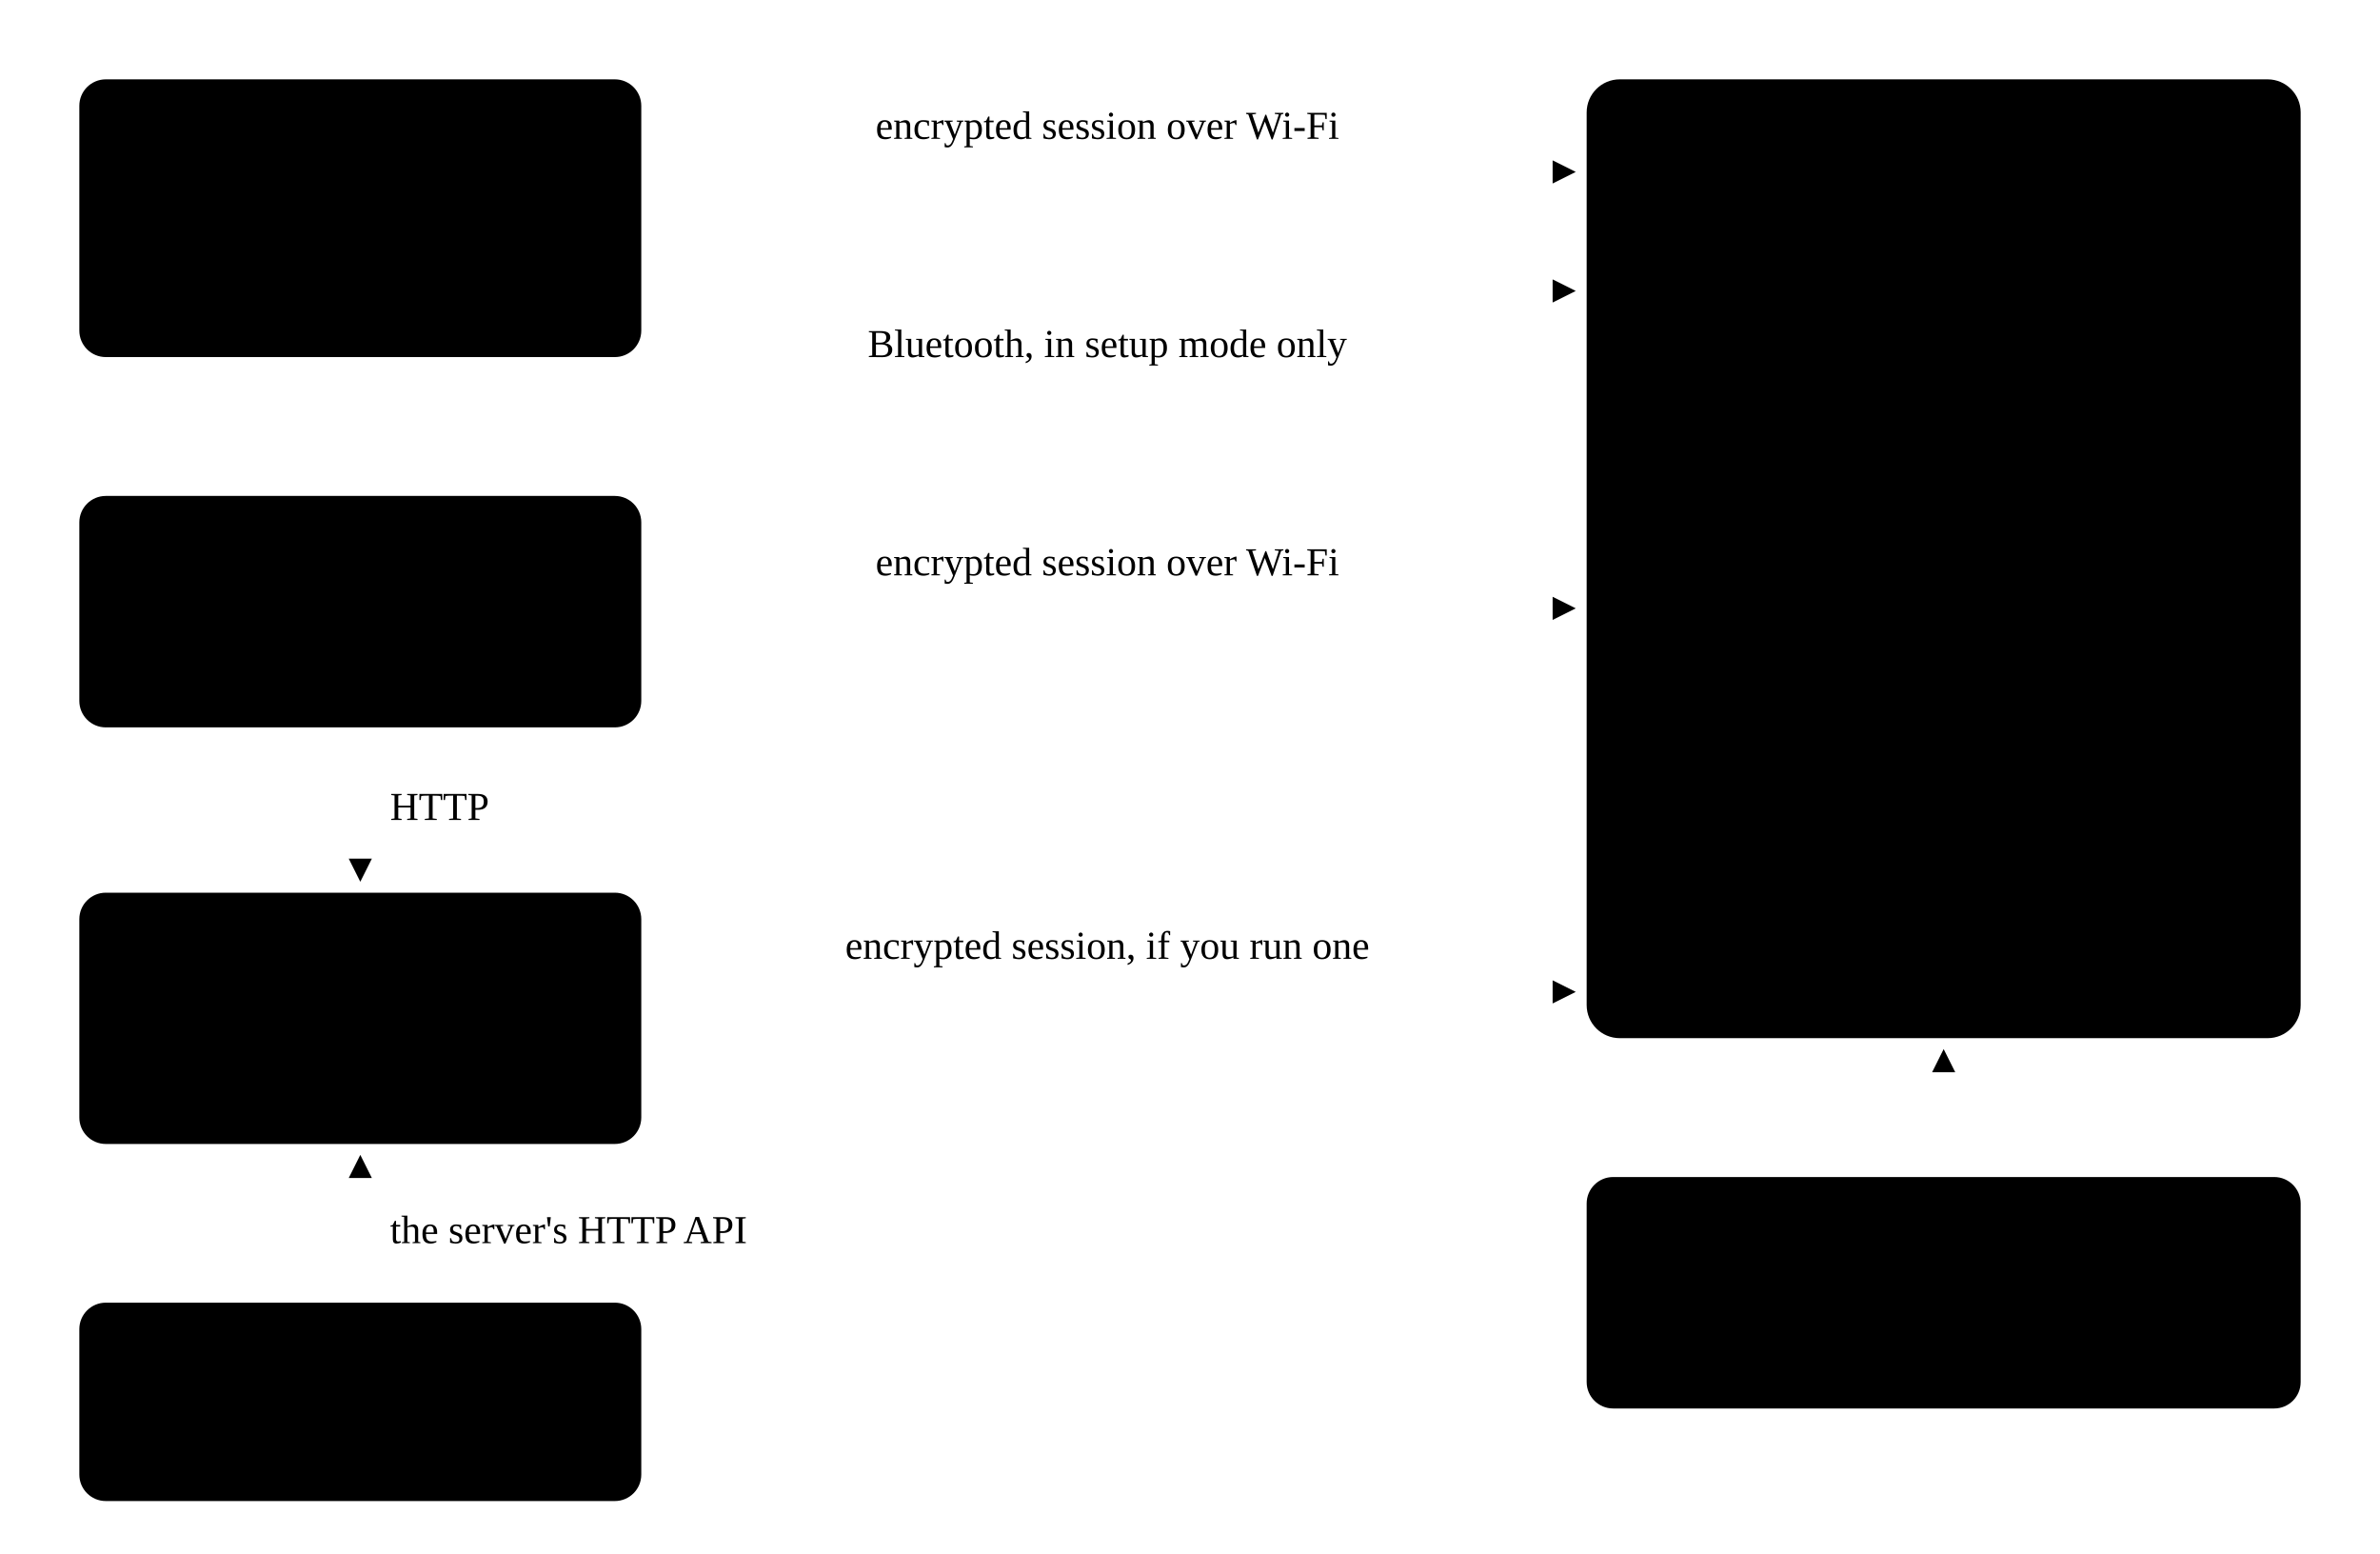
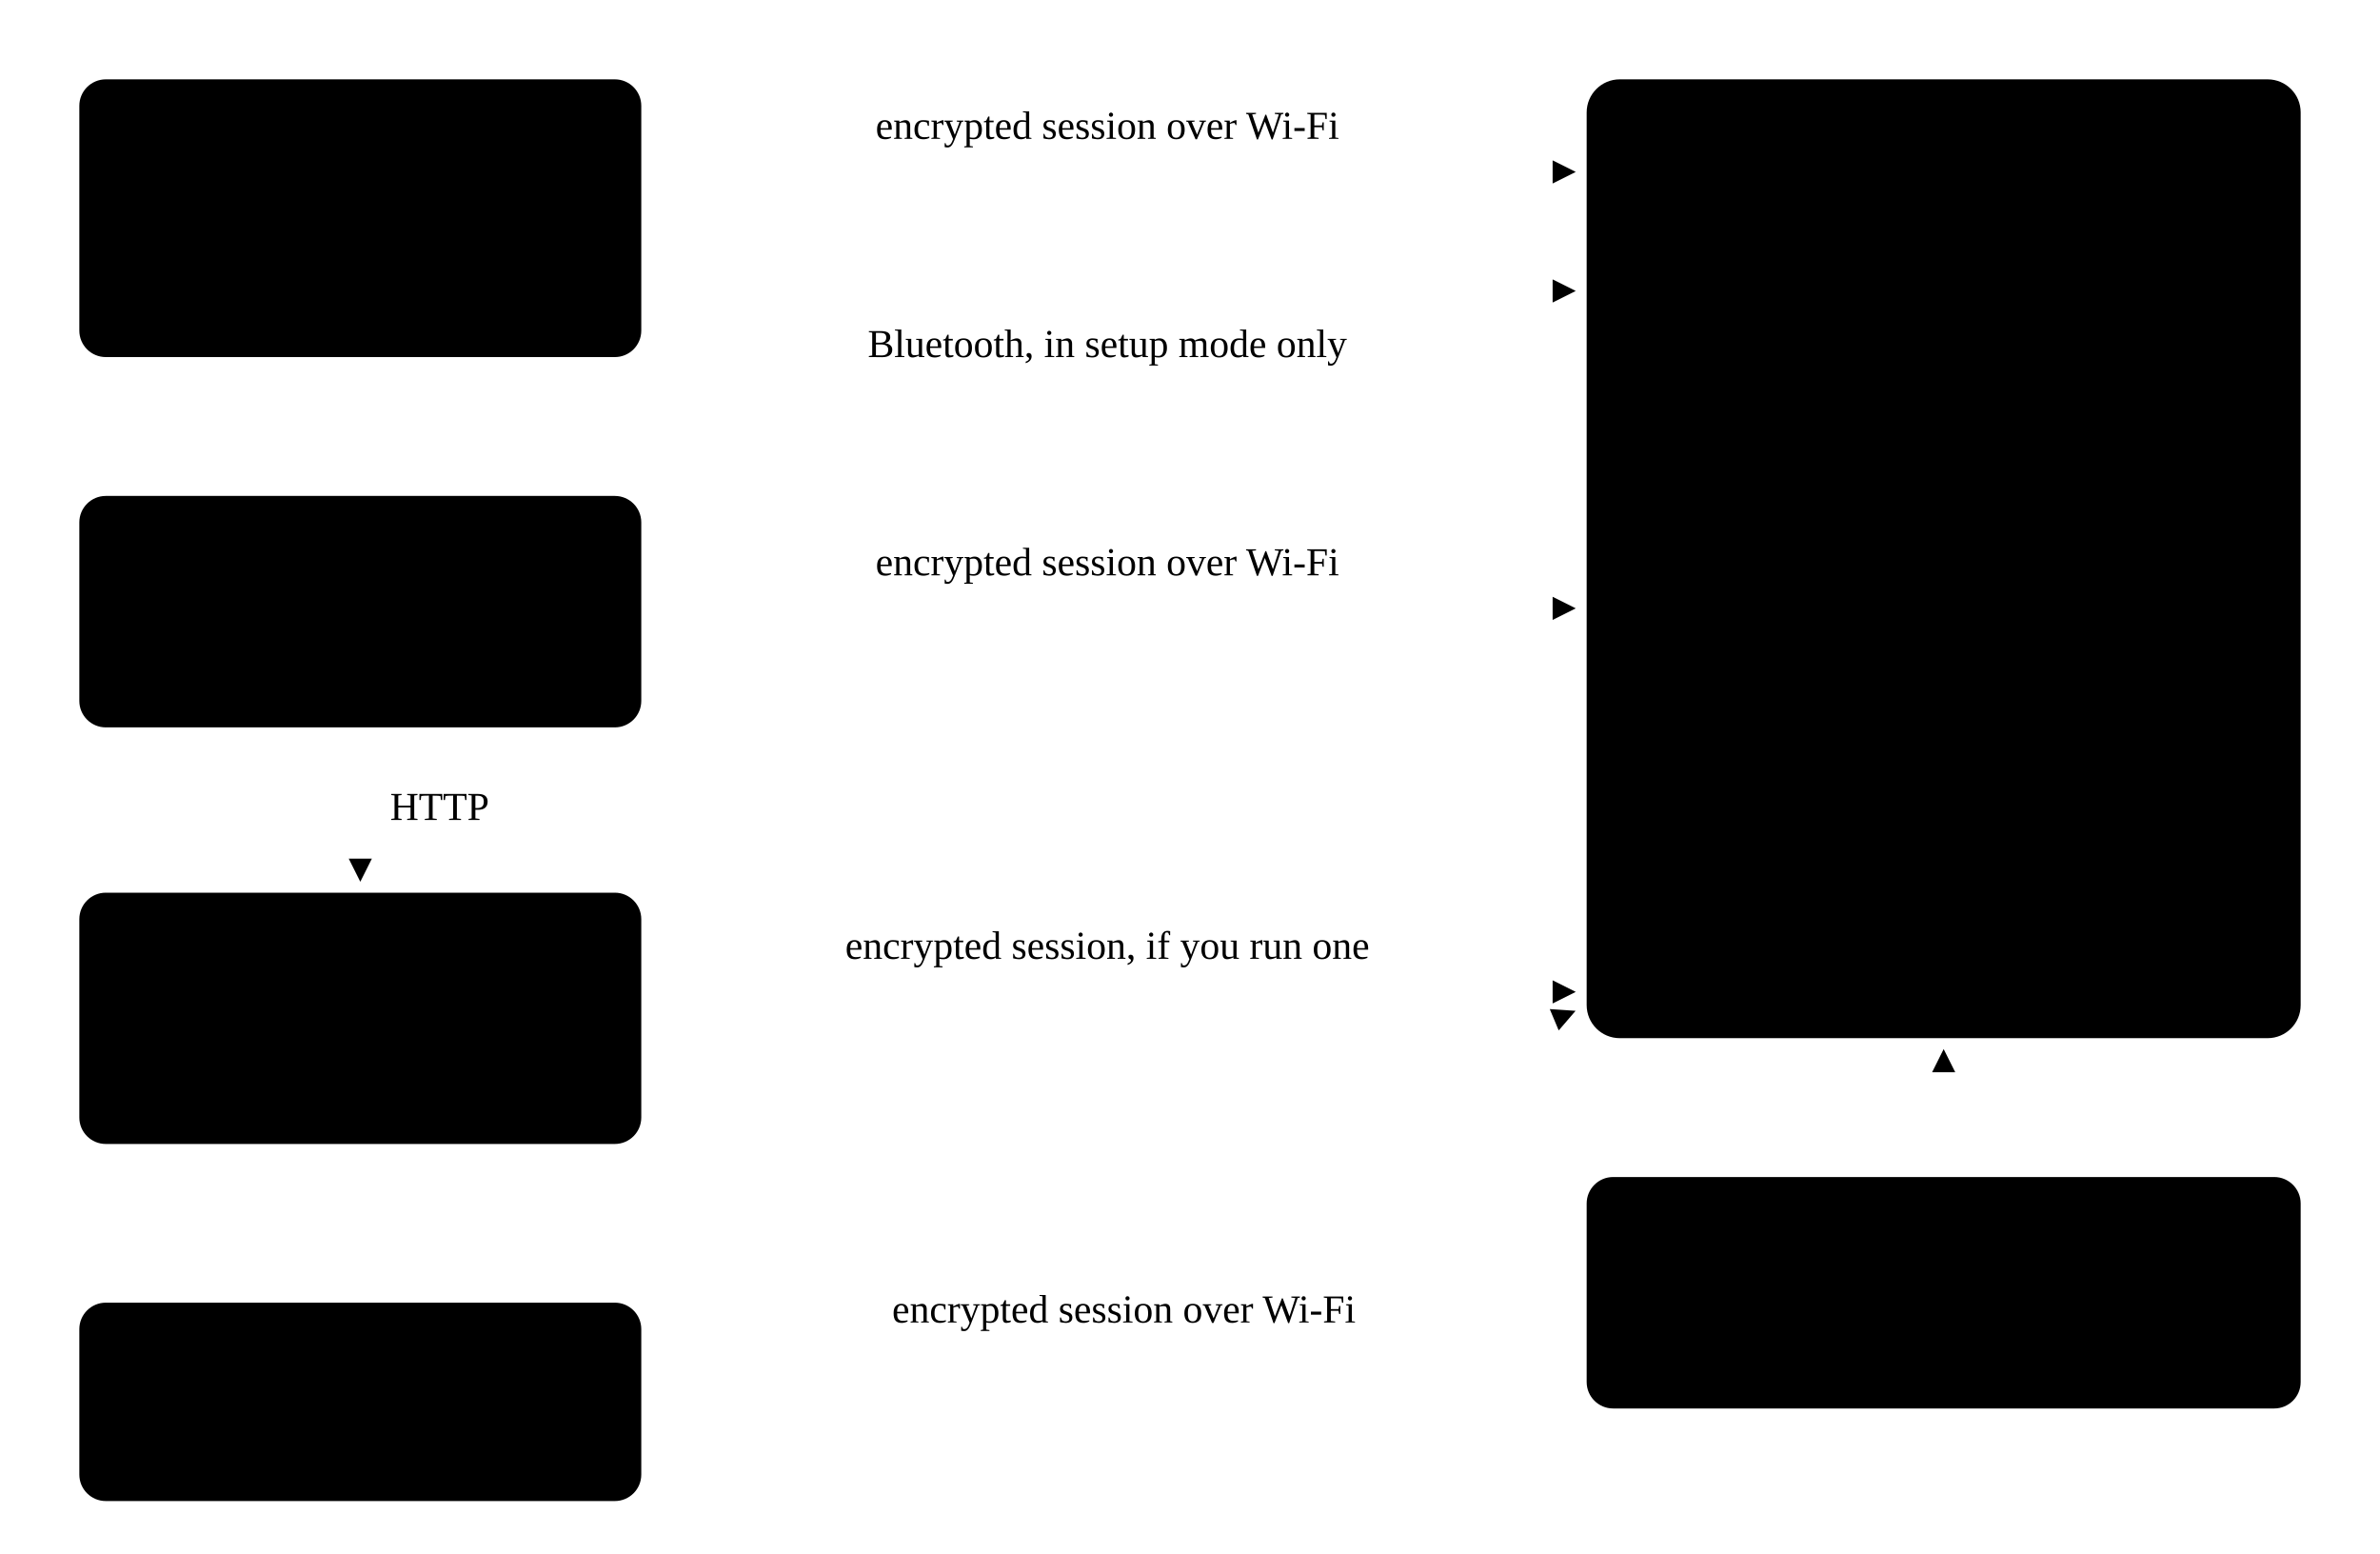
<svg xmlns="http://www.w3.org/2000/svg" viewBox="0 0 720 470" role="img" aria-labelledby="system-parts-title system-parts-desc">
  <defs>
    <marker id="system-parts-arrow" viewBox="0 0 10 10" refX="9" refY="5" markerWidth="7" markerHeight="7" orient="auto-start-reverse">
      <path class="d-head" d="M0,0 L10,5 L0,10 z" />
    </marker>
    <marker id="system-parts-arrow-accent" viewBox="0 0 10 10" refX="9" refY="5" markerWidth="7" markerHeight="7" orient="auto-start-reverse">
      <path class="d-head-accent" d="M0,0 L10,5 L0,10 z" />
    </marker>
  </defs>
  <rect class="d-accent" x="480" y="24" width="216" height="290" rx="10" />
  <text x="588" y="56" text-anchor="middle" class="d-title">The feeder</text>
  <text x="588" y="74" text-anchor="middle" class="d-muted">owns its own state</text>
  <text x="588" y="120" text-anchor="middle">Meals and settings</text>
  <text x="588" y="150" text-anchor="middle">Who may connect</text>
  <text x="588" y="180" text-anchor="middle">Recent history</text>
  <text x="588" y="210" text-anchor="middle">The one motor owner</text>
  <text x="588" y="240" text-anchor="middle">Its own clock</text>
  <rect class="d-box" x="24" y="24" width="170" height="84" rx="8" />
  <text x="109" y="58" text-anchor="middle" class="d-title">The app</text>
  <text x="109" y="78" text-anchor="middle" class="d-muted">Android</text>
  <rect class="d-box" x="24" y="150" width="170" height="70" rx="8" />
  <text x="109" y="180" text-anchor="middle" class="d-title">The CLI</text>
  <text x="109" y="199" text-anchor="middle" class="d-muted">Linux</text>
  <rect class="d-unknown" x="24" y="270" width="170" height="76" rx="8" />
  <text x="109" y="302" text-anchor="middle" class="d-title">The server</text>
  <text x="109" y="321" text-anchor="middle" class="d-muted">optional, proof of concept</text>
  <rect class="d-unknown" x="24" y="394" width="170" height="60" rx="8" />
  <text x="109" y="420" text-anchor="middle" class="d-title">Home Assistant</text>
-   <text x="109" y="438" text-anchor="middle" class="d-muted">paused</text>
+   <text x="109" y="438" text-anchor="middle" class="d-muted">proof of concept</text>
  <rect class="d-panel" x="480" y="356" width="216" height="70" rx="8" />
  <text x="588" y="386" text-anchor="middle" class="d-title">Your router</text>
  <text x="588" y="405" text-anchor="middle" class="d-muted">the time, by default</text>
  <line class="d-wire-accent" x1="194" y1="52" x2="476" y2="52" marker-end="url(#system-parts-arrow-accent)" />
  <text x="335" y="42" text-anchor="middle" class="d-muted">encrypted session over Wi-Fi</text>
  <line class="d-wire d-dashed" x1="194" y1="88" x2="476" y2="88" marker-end="url(#system-parts-arrow)" />
  <text x="335" y="108" text-anchor="middle" class="d-muted">Bluetooth, in setup mode only</text>
  <line class="d-wire-accent" x1="194" y1="184" x2="476" y2="184" marker-end="url(#system-parts-arrow-accent)" />
  <text x="335" y="174" text-anchor="middle" class="d-muted">encrypted session over Wi-Fi</text>
  <line class="d-wire d-dashed" x1="194" y1="300" x2="476" y2="300" marker-end="url(#system-parts-arrow)" />
  <text x="335" y="290" text-anchor="middle" class="d-muted">encrypted session, if you run one</text>
  <line class="d-wire d-dashed" x1="109" y1="220" x2="109" y2="266" marker-end="url(#system-parts-arrow)" />
  <text x="118" y="248" class="d-muted">HTTP</text>
-   <line class="d-wire d-dashed" x1="109" y1="394" x2="109" y2="350" marker-end="url(#system-parts-arrow)" />
-   <text x="118" y="376" class="d-muted">the server's HTTP API</text>
+   <line class="d-wire d-dashed" x1="194" y1="424" x2="476" y2="306" marker-end="url(#system-parts-arrow)" />
+   <text x="340" y="400" text-anchor="middle" class="d-muted">encrypted session over Wi-Fi</text>
  <line class="d-wire" x1="588" y1="356" x2="588" y2="318" marker-end="url(#system-parts-arrow)" />
</svg>
